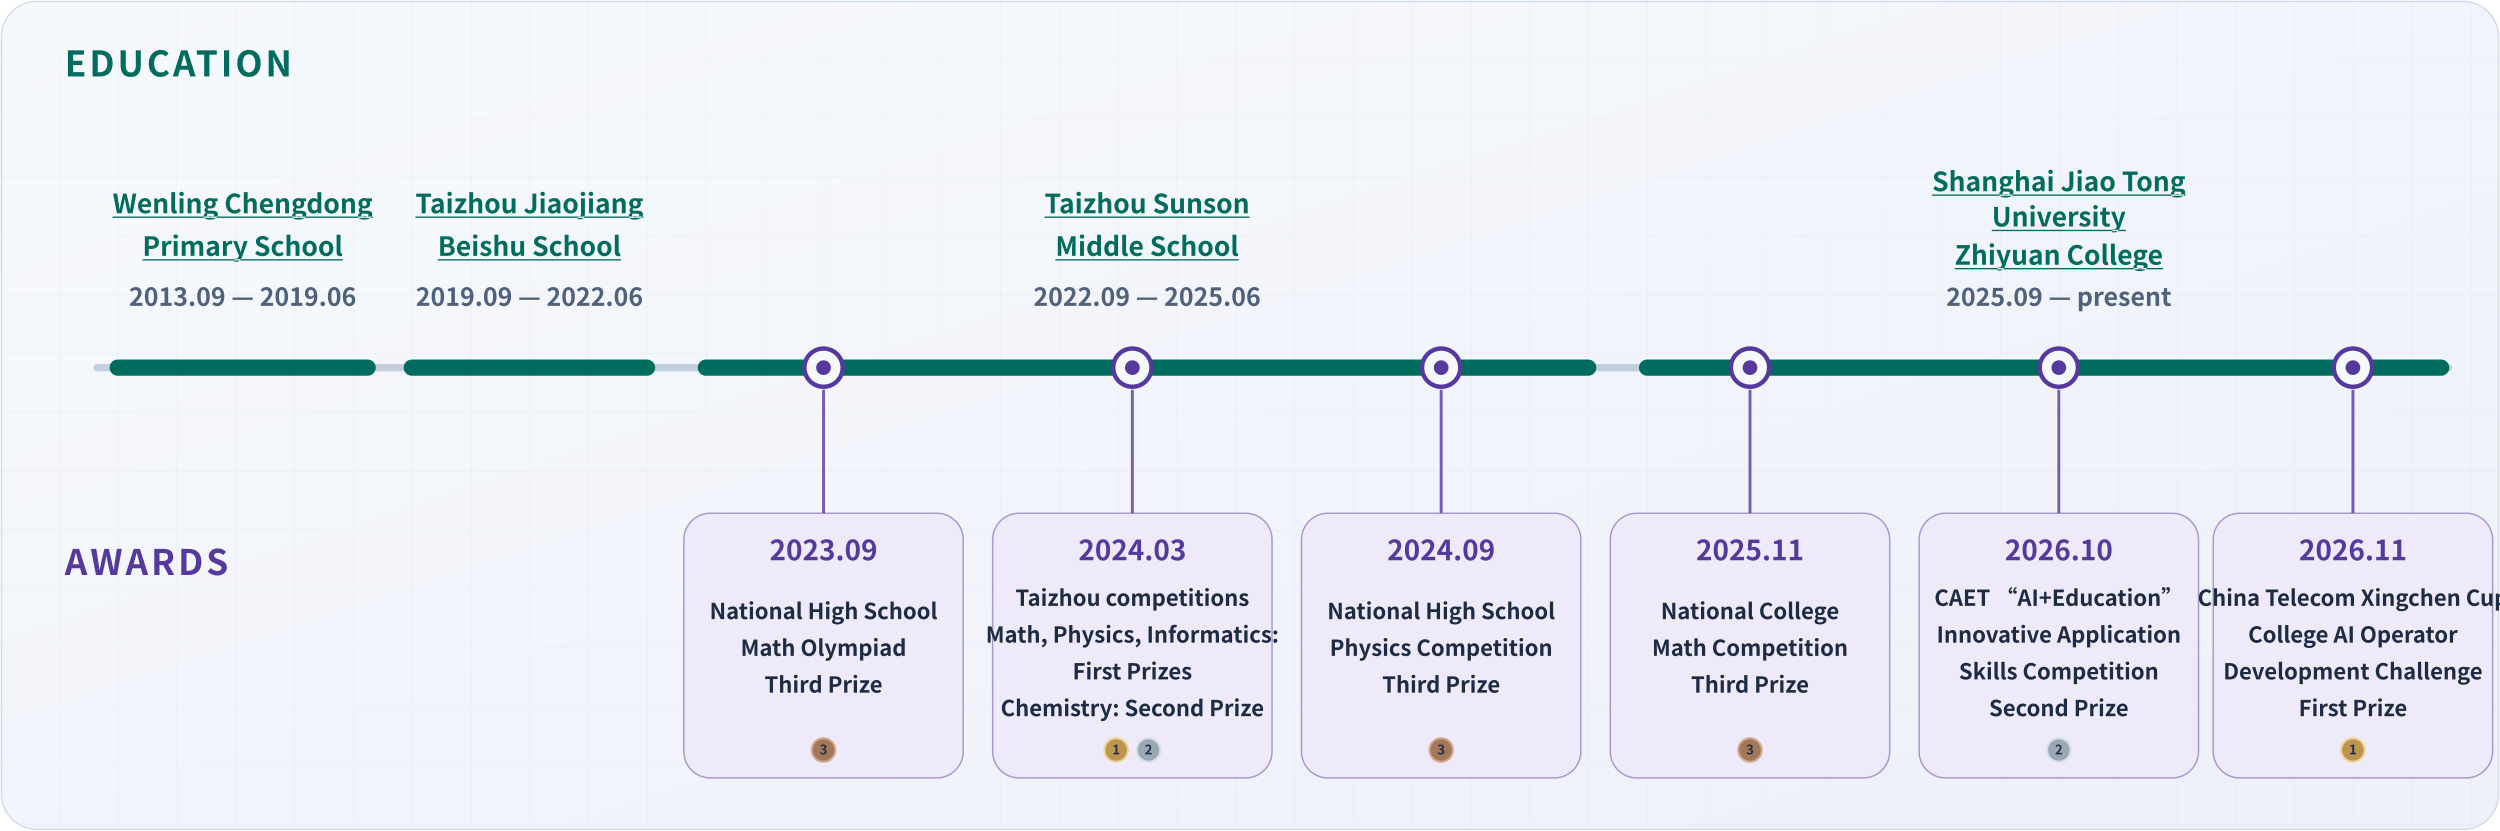
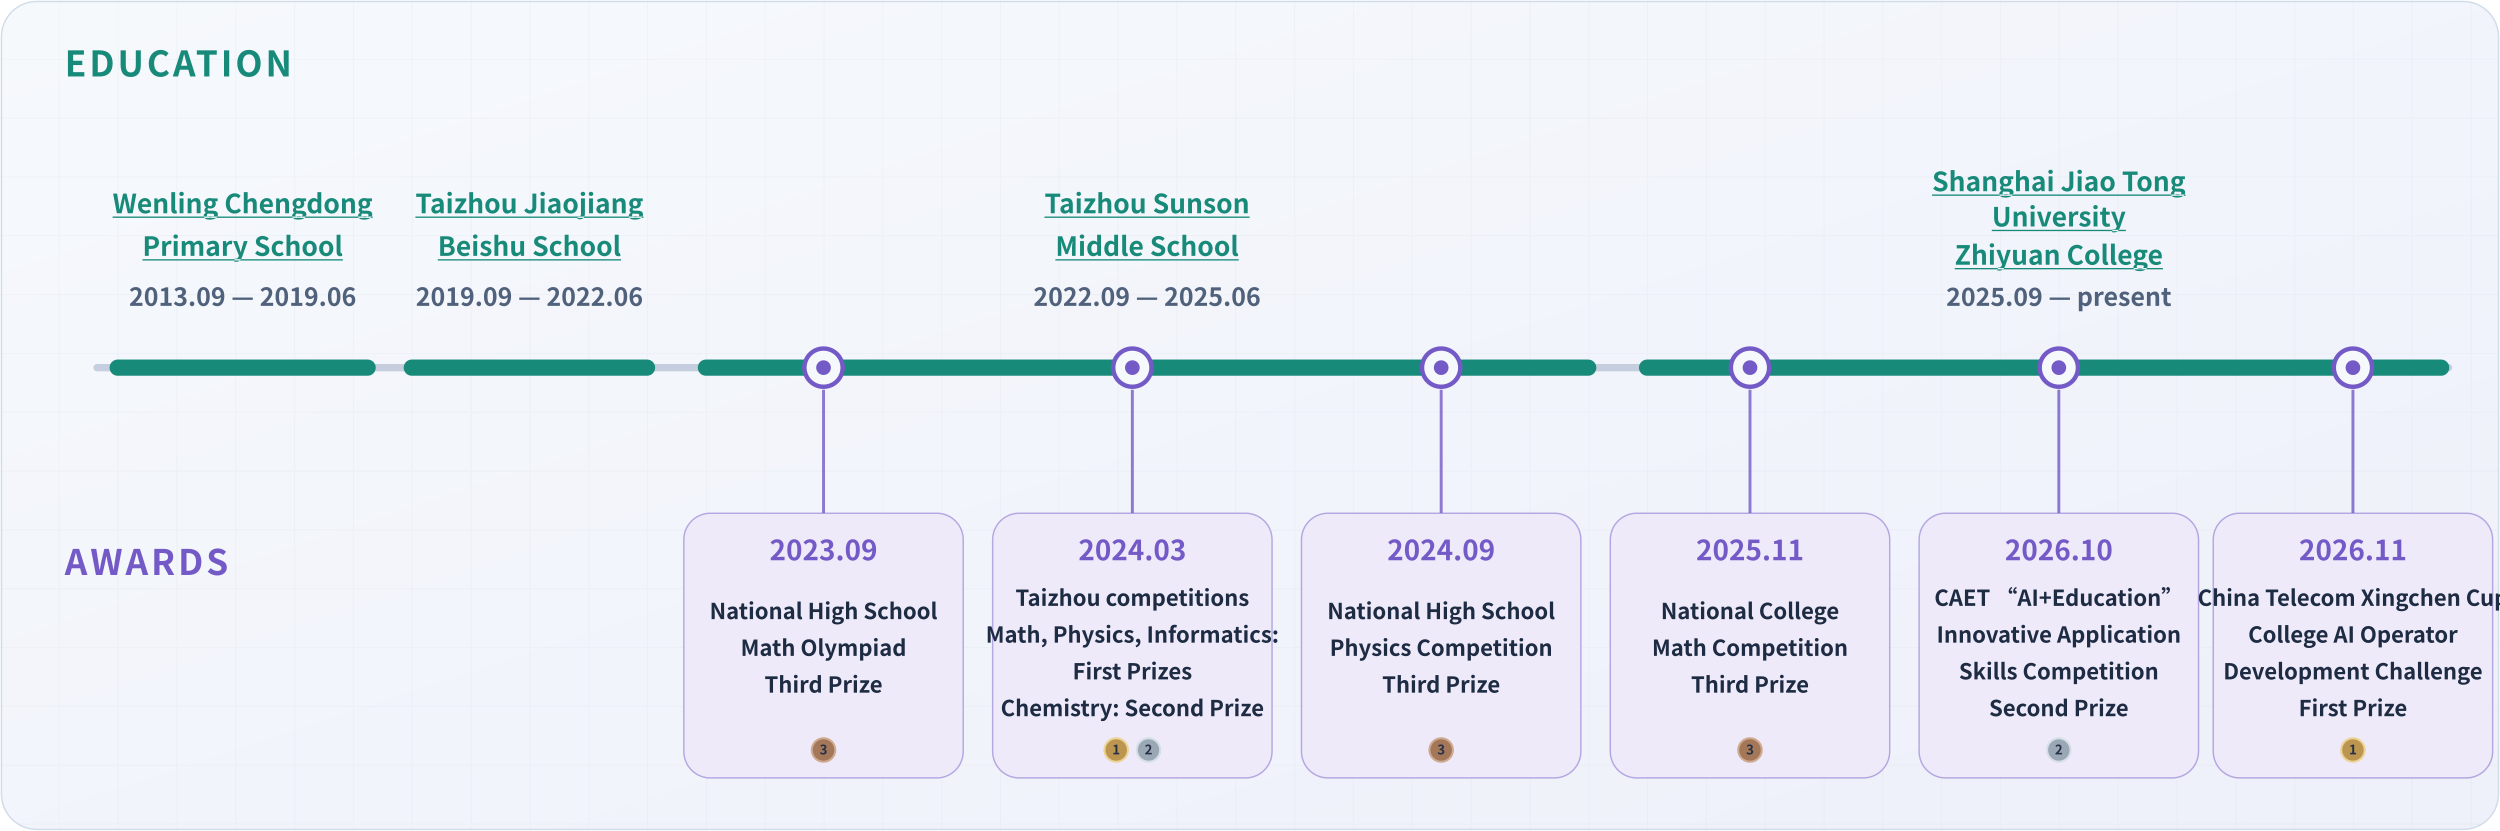
<svg xmlns="http://www.w3.org/2000/svg" viewBox="0 0 1700 565">
  <defs>
    <linearGradient id="bg" x1="0" y1="0" x2="1" y2="1">
      <stop offset="0" stop-color="#f6f9fc" />
      <stop offset="1" stop-color="#eef0fa" />
    </linearGradient>
    <pattern id="grid" width="40" height="40" patternUnits="userSpaceOnUse">
      <path d="M40 0H0V40" fill="none" stroke="#536480" stroke-opacity=".045" />
    </pattern>
  </defs>
  <rect x="1" y="1" width="1698" height="563" rx="24" fill="url(#bg)" stroke="#d1dce9" />
  <rect x="1" y="1" width="1698" height="563" rx="24" fill="url(#grid)" />
  <g font-family="Noto Sans CJK SC, PingFang SC, Microsoft YaHei, Inter, sans-serif">
-     <text x="44" y="52" fill="#006c5e" font-size="24" font-weight="700" letter-spacing="2">EDUCATION</text>
-     <text x="44" y="391" fill="#56399d" font-size="24" font-weight="700" letter-spacing="2">AWARDS</text>
+     <text x="44" y="52" fill="#188a7a" font-size="24" font-weight="700" letter-spacing="2">EDUCATION</text>
+     <text x="44" y="391" fill="#745ac7" font-size="24" font-weight="700" letter-spacing="2">AWARDS</text>
    <path d="M66 250H1665" stroke="#a6b4cb" stroke-width="5" stroke-linecap="round" opacity=".6" />
    <a href="https://www.baike.com/wikiid/2820791733395514682" target="_blank" rel="noopener noreferrer" style="cursor:pointer">
-       <text x="165" y="145" text-anchor="middle" fill="#006c5e" font-size="18" font-weight="700" text-decoration="underline">Wenling Chengdong</text>
-       <text x="165" y="174" text-anchor="middle" fill="#006c5e" font-size="18" font-weight="700" text-decoration="underline">Primary School</text>
+       <text x="165" y="145" text-anchor="middle" fill="#188a7a" font-size="18" font-weight="700" text-decoration="underline">Wenling Chengdong</text>
+       <text x="165" y="174" text-anchor="middle" fill="#188a7a" font-size="18" font-weight="700" text-decoration="underline">Primary School</text>
    </a>
    <text x="165" y="208" text-anchor="middle" fill="#50617b" font-size="17" font-weight="600">2013.09 — 2019.06</text>
-     <path d="M80 250H250" stroke="#006c5e" stroke-width="11" stroke-linecap="round" />
+     <path d="M80 250H250" stroke="#188a7a" stroke-width="11" stroke-linecap="round" />
    <a href="https://www.beishu.xin/" target="_blank" rel="noopener noreferrer" style="cursor:pointer">
-       <text x="360" y="145" text-anchor="middle" fill="#006c5e" font-size="18" font-weight="700" text-decoration="underline">Taizhou Jiaojiang</text>
-       <text x="360" y="174" text-anchor="middle" fill="#006c5e" font-size="18" font-weight="700" text-decoration="underline">Beishu School</text>
+       <text x="360" y="145" text-anchor="middle" fill="#188a7a" font-size="18" font-weight="700" text-decoration="underline">Taizhou Jiaojiang</text>
+       <text x="360" y="174" text-anchor="middle" fill="#188a7a" font-size="18" font-weight="700" text-decoration="underline">Beishu School</text>
    </a>
    <text x="360" y="208" text-anchor="middle" fill="#50617b" font-size="17" font-weight="600">2019.09 — 2022.06</text>
-     <path d="M280 250H440" stroke="#006c5e" stroke-width="11" stroke-linecap="round" />
+     <path d="M280 250H440" stroke="#188a7a" stroke-width="11" stroke-linecap="round" />
    <a href="https://baike.baidu.com/item/%E5%8F%B0%E5%B7%9E%E5%B8%82%E4%B9%A6%E7%94%9F%E4%B8%AD%E5%AD%A6/5269059" target="_blank" rel="noopener noreferrer" style="cursor:pointer">
-       <text x="780" y="145" text-anchor="middle" fill="#006c5e" font-size="18" font-weight="700" text-decoration="underline">Taizhou Sunson</text>
-       <text x="780" y="174" text-anchor="middle" fill="#006c5e" font-size="18" font-weight="700" text-decoration="underline">Middle School</text>
+       <text x="780" y="145" text-anchor="middle" fill="#188a7a" font-size="18" font-weight="700" text-decoration="underline">Taizhou Sunson</text>
+       <text x="780" y="174" text-anchor="middle" fill="#188a7a" font-size="18" font-weight="700" text-decoration="underline">Middle School</text>
    </a>
    <text x="780" y="208" text-anchor="middle" fill="#50617b" font-size="17" font-weight="600">2022.09 — 2025.06</text>
-     <path d="M480 250H1080" stroke="#006c5e" stroke-width="11" stroke-linecap="round" />
+     <path d="M480 250H1080" stroke="#188a7a" stroke-width="11" stroke-linecap="round" />
    <a href="https://www.sjtu.edu.cn/" target="_blank" rel="noopener noreferrer" style="cursor:pointer">
-       <text x="1400" y="130" text-anchor="middle" fill="#006c5e" font-size="18" font-weight="700" text-decoration="underline">Shanghai Jiao Tong</text>
-       <text x="1400" y="154" text-anchor="middle" fill="#006c5e" font-size="18" font-weight="700" text-decoration="underline">University</text>
+       <text x="1400" y="130" text-anchor="middle" fill="#188a7a" font-size="18" font-weight="700" text-decoration="underline">Shanghai Jiao Tong</text>
+       <text x="1400" y="154" text-anchor="middle" fill="#188a7a" font-size="18" font-weight="700" text-decoration="underline">University</text>
    </a>
    <a href="https://zhiyuan.sjtu.edu.cn/" target="_blank" rel="noopener noreferrer" style="cursor:pointer">
-       <text x="1400" y="180" text-anchor="middle" fill="#006c5e" font-size="18" font-weight="700" text-decoration="underline">Zhiyuan College</text>
+       <text x="1400" y="180" text-anchor="middle" fill="#188a7a" font-size="18" font-weight="700" text-decoration="underline">Zhiyuan College</text>
    </a>
    <text x="1400" y="208" text-anchor="middle" fill="#50617b" font-size="17" font-weight="600">2025.09 — present</text>
-     <path d="M1120 250H1660" stroke="#006c5e" stroke-width="11" stroke-linecap="round" />
-     <circle cx="560" cy="250" r="13" fill="#f6f9fc" stroke="#56399d" stroke-width="3" />
-     <circle cx="560" cy="250" r="5" fill="#56399d" />
-     <path d="M560 265V349" stroke="#56399d" stroke-width="2" opacity=".8" />
-     <rect x="465" y="349" width="190" height="180" rx="18" fill="#eeeafa" stroke="#56399d" stroke-opacity=".48" />
-     <text x="560" y="381" text-anchor="middle" fill="#56399d" font-size="19" font-weight="700">2023.09</text>
+     <path d="M1120 250H1660" stroke="#188a7a" stroke-width="11" stroke-linecap="round" />
+     <circle cx="560" cy="250" r="13" fill="#f6f9fc" stroke="#745ac7" stroke-width="3" />
+     <circle cx="560" cy="250" r="5" fill="#745ac7" />
+     <path d="M560 265V349" stroke="#745ac7" stroke-width="2" opacity=".8" />
+     <rect x="465" y="349" width="190" height="180" rx="18" fill="#eeeafa" stroke="#745ac7" stroke-opacity=".48" />
+     <text x="560" y="381" text-anchor="middle" fill="#745ac7" font-size="19" font-weight="700">2023.09</text>
    <text x="560" y="421" text-anchor="middle" fill="#1d2b43" font-size="15" font-weight="600">National High School</text>
    <text x="560" y="446" text-anchor="middle" fill="#1d2b43" font-size="15" font-weight="600">Math Olympiad</text>
    <text x="560" y="471" text-anchor="middle" fill="#1d2b43" font-size="15" font-weight="600">Third Prize</text>
    <g transform="translate(560 510)">
      <circle r="8" fill="#a47759" stroke="#cfaa91" stroke-width="1.4" />
      <text y="3" text-anchor="middle" fill="#273047" font-size="9" font-weight="700">3</text>
    </g>
-     <circle cx="770" cy="250" r="13" fill="#f6f9fc" stroke="#56399d" stroke-width="3" />
-     <circle cx="770" cy="250" r="5" fill="#56399d" />
-     <path d="M770 265V349" stroke="#56399d" stroke-width="2" opacity=".8" />
-     <rect x="675" y="349" width="190" height="180" rx="18" fill="#eeeafa" stroke="#56399d" stroke-opacity=".48" />
-     <text x="770" y="381" text-anchor="middle" fill="#56399d" font-size="19" font-weight="700">2024.03</text>
+     <circle cx="770" cy="250" r="13" fill="#f6f9fc" stroke="#745ac7" stroke-width="3" />
+     <circle cx="770" cy="250" r="5" fill="#745ac7" />
+     <path d="M770 265V349" stroke="#745ac7" stroke-width="2" opacity=".8" />
+     <rect x="675" y="349" width="190" height="180" rx="18" fill="#eeeafa" stroke="#745ac7" stroke-opacity=".48" />
+     <text x="770" y="381" text-anchor="middle" fill="#745ac7" font-size="19" font-weight="700">2024.03</text>
    <text x="770" y="412" text-anchor="middle" fill="#1d2b43" font-size="15" font-weight="600">Taizhou competitions</text>
    <text x="770" y="437" text-anchor="middle" fill="#1d2b43" font-size="15" font-weight="600" textLength="178" lengthAdjust="spacingAndGlyphs">Math, Physics, Informatics:</text>
    <text x="770" y="462" text-anchor="middle" fill="#1d2b43" font-size="15" font-weight="600">First Prizes</text>
    <text x="770" y="487" text-anchor="middle" fill="#1d2b43" font-size="15" font-weight="600" textLength="178" lengthAdjust="spacingAndGlyphs">Chemistry: Second Prize</text>
    <g transform="translate(759 510)">
      <circle r="8" fill="#bc954f" stroke="#ecd496" stroke-width="1.4" />
      <text y="3" text-anchor="middle" fill="#273047" font-size="9" font-weight="700">1</text>
    </g>
    <g transform="translate(781 510)">
      <circle r="8" fill="#9aa8b5" stroke="#d6dfe6" stroke-width="1.4" />
      <text y="3" text-anchor="middle" fill="#273047" font-size="9" font-weight="700">2</text>
    </g>
-     <circle cx="980" cy="250" r="13" fill="#f6f9fc" stroke="#56399d" stroke-width="3" />
-     <circle cx="980" cy="250" r="5" fill="#56399d" />
-     <path d="M980 265V349" stroke="#56399d" stroke-width="2" opacity=".8" />
-     <rect x="885" y="349" width="190" height="180" rx="18" fill="#eeeafa" stroke="#56399d" stroke-opacity=".48" />
-     <text x="980" y="381" text-anchor="middle" fill="#56399d" font-size="19" font-weight="700">2024.09</text>
+     <circle cx="980" cy="250" r="13" fill="#f6f9fc" stroke="#745ac7" stroke-width="3" />
+     <circle cx="980" cy="250" r="5" fill="#745ac7" />
+     <path d="M980 265V349" stroke="#745ac7" stroke-width="2" opacity=".8" />
+     <rect x="885" y="349" width="190" height="180" rx="18" fill="#eeeafa" stroke="#745ac7" stroke-opacity=".48" />
+     <text x="980" y="381" text-anchor="middle" fill="#745ac7" font-size="19" font-weight="700">2024.09</text>
    <text x="980" y="421" text-anchor="middle" fill="#1d2b43" font-size="15" font-weight="600">National High School</text>
    <text x="980" y="446" text-anchor="middle" fill="#1d2b43" font-size="15" font-weight="600">Physics Competition</text>
    <text x="980" y="471" text-anchor="middle" fill="#1d2b43" font-size="15" font-weight="600">Third Prize</text>
    <g transform="translate(980 510)">
      <circle r="8" fill="#a47759" stroke="#cfaa91" stroke-width="1.4" />
      <text y="3" text-anchor="middle" fill="#273047" font-size="9" font-weight="700">3</text>
    </g>
-     <circle cx="1190" cy="250" r="13" fill="#f6f9fc" stroke="#56399d" stroke-width="3" />
-     <circle cx="1190" cy="250" r="5" fill="#56399d" />
-     <path d="M1190 265V349" stroke="#56399d" stroke-width="2" opacity=".8" />
-     <rect x="1095" y="349" width="190" height="180" rx="18" fill="#eeeafa" stroke="#56399d" stroke-opacity=".48" />
-     <text x="1190" y="381" text-anchor="middle" fill="#56399d" font-size="19" font-weight="700">2025.11</text>
+     <circle cx="1190" cy="250" r="13" fill="#f6f9fc" stroke="#745ac7" stroke-width="3" />
+     <circle cx="1190" cy="250" r="5" fill="#745ac7" />
+     <path d="M1190 265V349" stroke="#745ac7" stroke-width="2" opacity=".8" />
+     <rect x="1095" y="349" width="190" height="180" rx="18" fill="#eeeafa" stroke="#745ac7" stroke-opacity=".48" />
+     <text x="1190" y="381" text-anchor="middle" fill="#745ac7" font-size="19" font-weight="700">2025.11</text>
    <text x="1190" y="421" text-anchor="middle" fill="#1d2b43" font-size="15" font-weight="600">National College</text>
    <text x="1190" y="446" text-anchor="middle" fill="#1d2b43" font-size="15" font-weight="600">Math Competition</text>
    <text x="1190" y="471" text-anchor="middle" fill="#1d2b43" font-size="15" font-weight="600">Third Prize</text>
    <g transform="translate(1190 510)">
      <circle r="8" fill="#a47759" stroke="#cfaa91" stroke-width="1.4" />
      <text y="3" text-anchor="middle" fill="#273047" font-size="9" font-weight="700">3</text>
    </g>
-     <circle cx="1400" cy="250" r="13" fill="#f6f9fc" stroke="#56399d" stroke-width="3" />
-     <circle cx="1400" cy="250" r="5" fill="#56399d" />
-     <path d="M1400 265V349" stroke="#56399d" stroke-width="2" opacity=".8" />
-     <rect x="1305" y="349" width="190" height="180" rx="18" fill="#eeeafa" stroke="#56399d" stroke-opacity=".48" />
-     <text x="1400" y="381" text-anchor="middle" fill="#56399d" font-size="19" font-weight="700">2026.10</text>
+     <circle cx="1400" cy="250" r="13" fill="#f6f9fc" stroke="#745ac7" stroke-width="3" />
+     <circle cx="1400" cy="250" r="5" fill="#745ac7" />
+     <path d="M1400 265V349" stroke="#745ac7" stroke-width="2" opacity=".8" />
+     <rect x="1305" y="349" width="190" height="180" rx="18" fill="#eeeafa" stroke="#745ac7" stroke-opacity=".48" />
+     <text x="1400" y="381" text-anchor="middle" fill="#745ac7" font-size="19" font-weight="700">2026.10</text>
    <text x="1400" y="412" text-anchor="middle" fill="#1d2b43" font-size="15" font-weight="600">CAET “AI+Education”</text>
    <text x="1400" y="437" text-anchor="middle" fill="#1d2b43" font-size="15" font-weight="600">Innovative Application</text>
    <text x="1400" y="462" text-anchor="middle" fill="#1d2b43" font-size="15" font-weight="600">Skills Competition</text>
    <text x="1400" y="487" text-anchor="middle" fill="#1d2b43" font-size="15" font-weight="600">Second Prize</text>
    <g transform="translate(1400 510)">
      <circle r="8" fill="#9aa8b5" stroke="#d6dfe6" stroke-width="1.4" />
      <text y="3" text-anchor="middle" fill="#273047" font-size="9" font-weight="700">2</text>
    </g>
-     <circle cx="1600" cy="250" r="13" fill="#f6f9fc" stroke="#56399d" stroke-width="3" />
-     <circle cx="1600" cy="250" r="5" fill="#56399d" />
-     <path d="M1600 265V349" stroke="#56399d" stroke-width="2" opacity=".8" />
-     <rect x="1505" y="349" width="190" height="180" rx="18" fill="#eeeafa" stroke="#56399d" stroke-opacity=".48" />
-     <text x="1600" y="381" text-anchor="middle" fill="#56399d" font-size="19" font-weight="700">2026.11</text>
+     <circle cx="1600" cy="250" r="13" fill="#f6f9fc" stroke="#745ac7" stroke-width="3" />
+     <circle cx="1600" cy="250" r="5" fill="#745ac7" />
+     <path d="M1600 265V349" stroke="#745ac7" stroke-width="2" opacity=".8" />
+     <rect x="1505" y="349" width="190" height="180" rx="18" fill="#eeeafa" stroke="#745ac7" stroke-opacity=".48" />
+     <text x="1600" y="381" text-anchor="middle" fill="#745ac7" font-size="19" font-weight="700">2026.11</text>
    <text x="1600" y="412" text-anchor="middle" fill="#1d2b43" font-size="15" font-weight="600" textLength="178" lengthAdjust="spacingAndGlyphs">China Telecom Xingchen Cup</text>
    <text x="1600" y="437" text-anchor="middle" fill="#1d2b43" font-size="15" font-weight="600">College AI Operator</text>
    <text x="1600" y="462" text-anchor="middle" fill="#1d2b43" font-size="15" font-weight="600">Development Challenge</text>
    <text x="1600" y="487" text-anchor="middle" fill="#1d2b43" font-size="15" font-weight="600">First Prize</text>
    <g transform="translate(1600 510)">
      <circle r="8" fill="#bc954f" stroke="#ecd496" stroke-width="1.4" />
      <text y="3" text-anchor="middle" fill="#273047" font-size="9" font-weight="700">1</text>
    </g>
  </g>
</svg>
